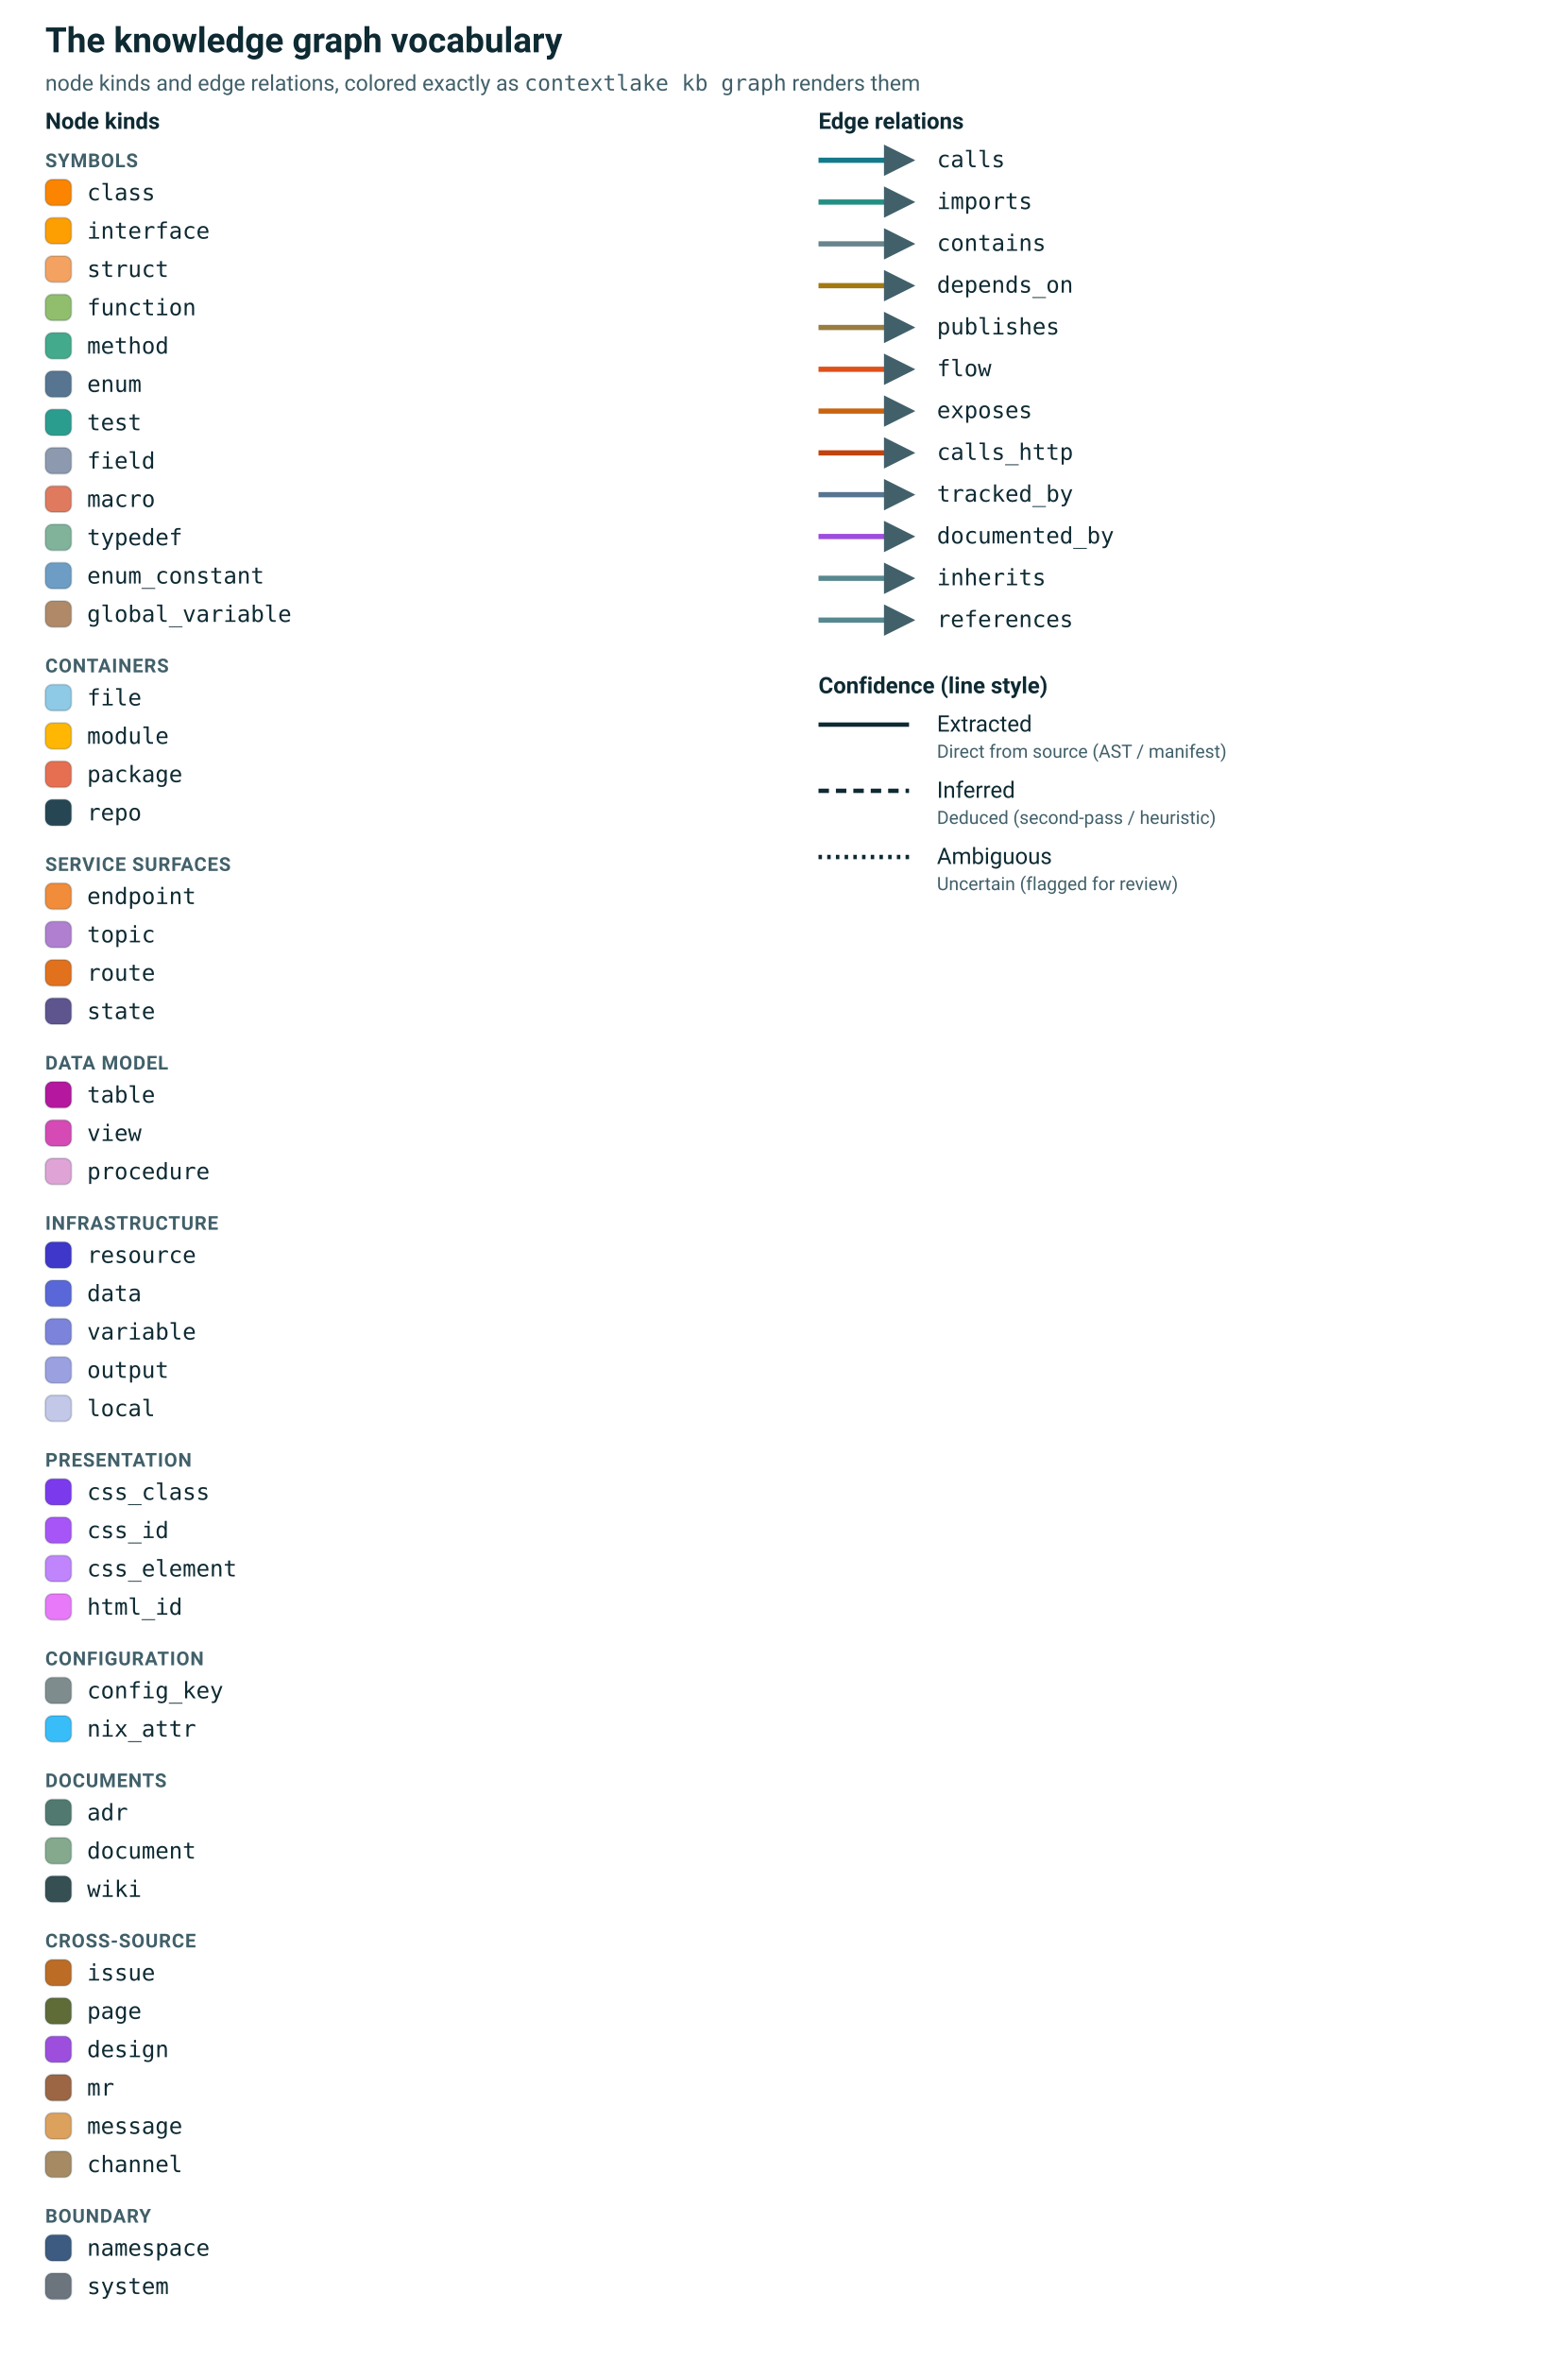
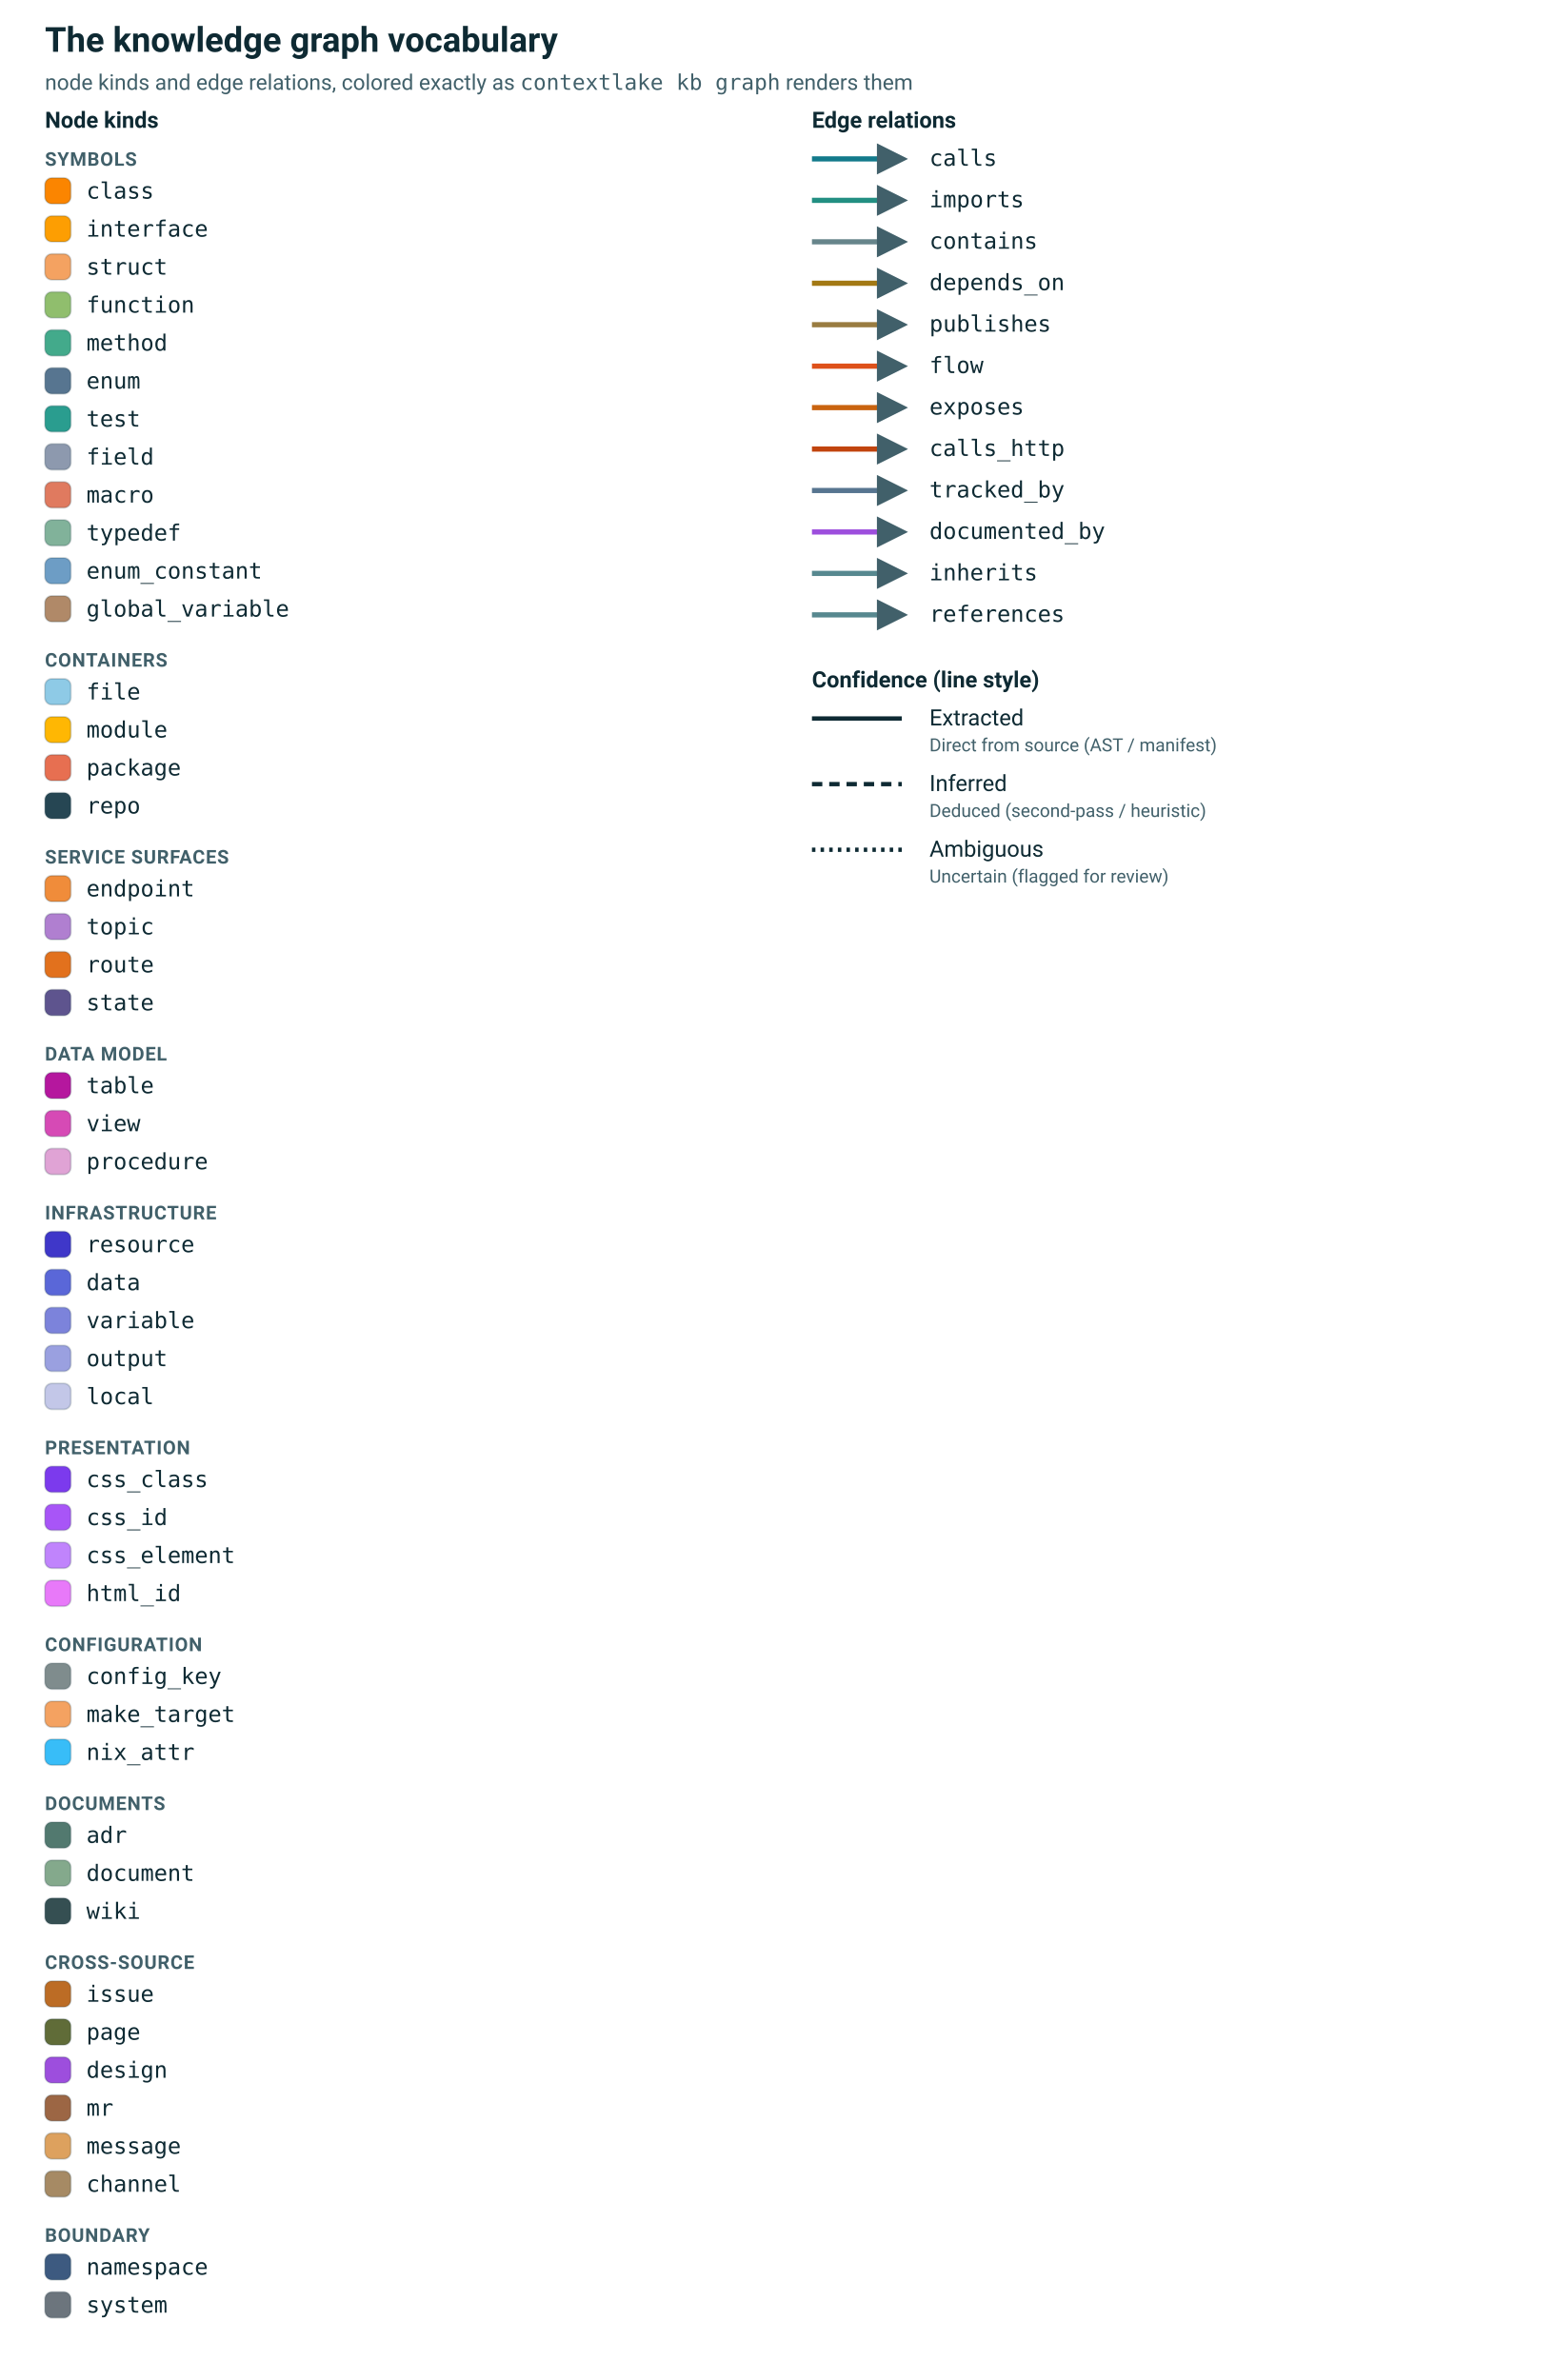
- <svg xmlns="http://www.w3.org/2000/svg" viewBox="0 0 900 1356" width="900" height="1356" role="img" aria-label="contextlake knowledge graph node kinds and edge relations">
+ <svg xmlns="http://www.w3.org/2000/svg" viewBox="0 0 900 1378" width="900" height="1378" role="img" aria-label="contextlake knowledge graph node kinds and edge relations">
  <defs>
    <marker id="ar2" viewBox="0 0 10 10" refX="8" refY="5" markerWidth="6" markerHeight="6" orient="auto">
      <path d="M0 0L10 5L0 10z" fill="#41606a" />
    </marker>
  </defs>
-   <rect x="0" y="0" width="900" height="1356" fill="none" />
+   <rect x="0" y="0" width="900" height="1378" fill="none" />
  <text x="26" y="30" font-size="20" font-weight="700" fill="#0E2A33" font-family="'Space Grotesk',-apple-system,Segoe UI,Roboto,sans-serif">The knowledge graph vocabulary</text>
  <text x="26" y="52" font-size="12.5" fill="#41606a" font-family="'Space Grotesk',-apple-system,Segoe UI,Roboto,sans-serif">node kinds and edge relations, colored exactly as <tspan font-family="'JetBrains Mono',ui-monospace,monospace">contextlake kb graph</tspan> renders them</text>
  <text x="26" y="74" font-size="13" font-weight="700" fill="#0E2A33" font-family="'Space Grotesk',-apple-system,Segoe UI,Roboto,sans-serif">Node kinds</text>
  <text x="26" y="96" font-size="11" font-weight="600" fill="#41606a" letter-spacing=".04em" font-family="'Space Grotesk',-apple-system,Segoe UI,Roboto,sans-serif">SYMBOLS</text>
  <rect x="26" y="103" width="15" height="15" rx="4" fill="#fb8500" stroke="#0E2A33" stroke-opacity=".18" />
  <text x="50" y="115" font-size="13" fill="#0E2A33" font-family="'JetBrains Mono',ui-monospace,monospace">class</text>
  <rect x="26" y="125" width="15" height="15" rx="4" fill="#fd9e02" stroke="#0E2A33" stroke-opacity=".18" />
  <text x="50" y="137" font-size="13" fill="#0E2A33" font-family="'JetBrains Mono',ui-monospace,monospace">interface</text>
  <rect x="26" y="147" width="15" height="15" rx="4" fill="#f4a261" stroke="#0E2A33" stroke-opacity=".18" />
  <text x="50" y="159" font-size="13" fill="#0E2A33" font-family="'JetBrains Mono',ui-monospace,monospace">struct</text>
  <rect x="26" y="169" width="15" height="15" rx="4" fill="#90be6d" stroke="#0E2A33" stroke-opacity=".18" />
  <text x="50" y="181" font-size="13" fill="#0E2A33" font-family="'JetBrains Mono',ui-monospace,monospace">function</text>
  <rect x="26" y="191" width="15" height="15" rx="4" fill="#43aa8b" stroke="#0E2A33" stroke-opacity=".18" />
  <text x="50" y="203" font-size="13" fill="#0E2A33" font-family="'JetBrains Mono',ui-monospace,monospace">method</text>
  <rect x="26" y="213" width="15" height="15" rx="4" fill="#577590" stroke="#0E2A33" stroke-opacity=".18" />
  <text x="50" y="225" font-size="13" fill="#0E2A33" font-family="'JetBrains Mono',ui-monospace,monospace">enum</text>
  <rect x="26" y="235" width="15" height="15" rx="4" fill="#2a9d8f" stroke="#0E2A33" stroke-opacity=".18" />
  <text x="50" y="247" font-size="13" fill="#0E2A33" font-family="'JetBrains Mono',ui-monospace,monospace">test</text>
  <rect x="26" y="257" width="15" height="15" rx="4" fill="#8d99ae" stroke="#0E2A33" stroke-opacity=".18" />
  <text x="50" y="269" font-size="13" fill="#0E2A33" font-family="'JetBrains Mono',ui-monospace,monospace">field</text>
  <rect x="26" y="279" width="15" height="15" rx="4" fill="#e07a5f" stroke="#0E2A33" stroke-opacity=".18" />
  <text x="50" y="291" font-size="13" fill="#0E2A33" font-family="'JetBrains Mono',ui-monospace,monospace">macro</text>
  <rect x="26" y="301" width="15" height="15" rx="4" fill="#81b29a" stroke="#0E2A33" stroke-opacity=".18" />
  <text x="50" y="313" font-size="13" fill="#0E2A33" font-family="'JetBrains Mono',ui-monospace,monospace">typedef</text>
  <rect x="26" y="323" width="15" height="15" rx="4" fill="#6d9dc5" stroke="#0E2A33" stroke-opacity=".18" />
  <text x="50" y="335" font-size="13" fill="#0E2A33" font-family="'JetBrains Mono',ui-monospace,monospace">enum_constant</text>
  <rect x="26" y="345" width="15" height="15" rx="4" fill="#b08968" stroke="#0E2A33" stroke-opacity=".18" />
  <text x="50" y="357" font-size="13" fill="#0E2A33" font-family="'JetBrains Mono',ui-monospace,monospace">global_variable</text>
  <text x="26" y="386" font-size="11" font-weight="600" fill="#41606a" letter-spacing=".04em" font-family="'Space Grotesk',-apple-system,Segoe UI,Roboto,sans-serif">CONTAINERS</text>
  <rect x="26" y="393" width="15" height="15" rx="4" fill="#8ecae6" stroke="#0E2A33" stroke-opacity=".18" />
  <text x="50" y="405" font-size="13" fill="#0E2A33" font-family="'JetBrains Mono',ui-monospace,monospace">file</text>
  <rect x="26" y="415" width="15" height="15" rx="4" fill="#ffb703" stroke="#0E2A33" stroke-opacity=".18" />
  <text x="50" y="427" font-size="13" fill="#0E2A33" font-family="'JetBrains Mono',ui-monospace,monospace">module</text>
  <rect x="26" y="437" width="15" height="15" rx="4" fill="#e76f51" stroke="#0E2A33" stroke-opacity=".18" />
  <text x="50" y="449" font-size="13" fill="#0E2A33" font-family="'JetBrains Mono',ui-monospace,monospace">package</text>
  <rect x="26" y="459" width="15" height="15" rx="4" fill="#264653" stroke="#0E2A33" stroke-opacity=".18" />
  <text x="50" y="471" font-size="13" fill="#0E2A33" font-family="'JetBrains Mono',ui-monospace,monospace">repo</text>
  <text x="26" y="500" font-size="11" font-weight="600" fill="#41606a" letter-spacing=".04em" font-family="'Space Grotesk',-apple-system,Segoe UI,Roboto,sans-serif">SERVICE SURFACES</text>
  <rect x="26" y="507" width="15" height="15" rx="4" fill="#f08c3a" stroke="#0E2A33" stroke-opacity=".18" />
  <text x="50" y="519" font-size="13" fill="#0E2A33" font-family="'JetBrains Mono',ui-monospace,monospace">endpoint</text>
  <rect x="26" y="529" width="15" height="15" rx="4" fill="#b07fd0" stroke="#0E2A33" stroke-opacity=".18" />
  <text x="50" y="541" font-size="13" fill="#0E2A33" font-family="'JetBrains Mono',ui-monospace,monospace">topic</text>
  <rect x="26" y="551" width="15" height="15" rx="4" fill="#e2711d" stroke="#0E2A33" stroke-opacity=".18" />
  <text x="50" y="563" font-size="13" fill="#0E2A33" font-family="'JetBrains Mono',ui-monospace,monospace">route</text>
  <rect x="26" y="573" width="15" height="15" rx="4" fill="#5e548e" stroke="#0E2A33" stroke-opacity=".18" />
  <text x="50" y="585" font-size="13" fill="#0E2A33" font-family="'JetBrains Mono',ui-monospace,monospace">state</text>
  <text x="26" y="614" font-size="11" font-weight="600" fill="#41606a" letter-spacing=".04em" font-family="'Space Grotesk',-apple-system,Segoe UI,Roboto,sans-serif">DATA MODEL</text>
  <rect x="26" y="621" width="15" height="15" rx="4" fill="#b5179e" stroke="#0E2A33" stroke-opacity=".18" />
  <text x="50" y="633" font-size="13" fill="#0E2A33" font-family="'JetBrains Mono',ui-monospace,monospace">table</text>
  <rect x="26" y="643" width="15" height="15" rx="4" fill="#d64ab5" stroke="#0E2A33" stroke-opacity=".18" />
  <text x="50" y="655" font-size="13" fill="#0E2A33" font-family="'JetBrains Mono',ui-monospace,monospace">view</text>
  <rect x="26" y="665" width="15" height="15" rx="4" fill="#e0a3d5" stroke="#0E2A33" stroke-opacity=".18" />
  <text x="50" y="677" font-size="13" fill="#0E2A33" font-family="'JetBrains Mono',ui-monospace,monospace">procedure</text>
  <text x="26" y="706" font-size="11" font-weight="600" fill="#41606a" letter-spacing=".04em" font-family="'Space Grotesk',-apple-system,Segoe UI,Roboto,sans-serif">INFRASTRUCTURE</text>
  <rect x="26" y="713" width="15" height="15" rx="4" fill="#3f37c9" stroke="#0E2A33" stroke-opacity=".18" />
  <text x="50" y="725" font-size="13" fill="#0E2A33" font-family="'JetBrains Mono',ui-monospace,monospace">resource</text>
  <rect x="26" y="735" width="15" height="15" rx="4" fill="#5a67d8" stroke="#0E2A33" stroke-opacity=".18" />
  <text x="50" y="747" font-size="13" fill="#0E2A33" font-family="'JetBrains Mono',ui-monospace,monospace">data</text>
  <rect x="26" y="757" width="15" height="15" rx="4" fill="#7c83db" stroke="#0E2A33" stroke-opacity=".18" />
  <text x="50" y="769" font-size="13" fill="#0E2A33" font-family="'JetBrains Mono',ui-monospace,monospace">variable</text>
  <rect x="26" y="779" width="15" height="15" rx="4" fill="#9aa0e0" stroke="#0E2A33" stroke-opacity=".18" />
  <text x="50" y="791" font-size="13" fill="#0E2A33" font-family="'JetBrains Mono',ui-monospace,monospace">output</text>
  <rect x="26" y="801" width="15" height="15" rx="4" fill="#c3c7e8" stroke="#0E2A33" stroke-opacity=".18" />
  <text x="50" y="813" font-size="13" fill="#0E2A33" font-family="'JetBrains Mono',ui-monospace,monospace">local</text>
  <text x="26" y="842" font-size="11" font-weight="600" fill="#41606a" letter-spacing=".04em" font-family="'Space Grotesk',-apple-system,Segoe UI,Roboto,sans-serif">PRESENTATION</text>
  <rect x="26" y="849" width="15" height="15" rx="4" fill="#7c3aed" stroke="#0E2A33" stroke-opacity=".18" />
  <text x="50" y="861" font-size="13" fill="#0E2A33" font-family="'JetBrains Mono',ui-monospace,monospace">css_class</text>
  <rect x="26" y="871" width="15" height="15" rx="4" fill="#a855f7" stroke="#0E2A33" stroke-opacity=".18" />
  <text x="50" y="883" font-size="13" fill="#0E2A33" font-family="'JetBrains Mono',ui-monospace,monospace">css_id</text>
  <rect x="26" y="893" width="15" height="15" rx="4" fill="#c084fc" stroke="#0E2A33" stroke-opacity=".18" />
  <text x="50" y="905" font-size="13" fill="#0E2A33" font-family="'JetBrains Mono',ui-monospace,monospace">css_element</text>
  <rect x="26" y="915" width="15" height="15" rx="4" fill="#e879f9" stroke="#0E2A33" stroke-opacity=".18" />
  <text x="50" y="927" font-size="13" fill="#0E2A33" font-family="'JetBrains Mono',ui-monospace,monospace">html_id</text>
  <text x="26" y="956" font-size="11" font-weight="600" fill="#41606a" letter-spacing=".04em" font-family="'Space Grotesk',-apple-system,Segoe UI,Roboto,sans-serif">CONFIGURATION</text>
  <rect x="26" y="963" width="15" height="15" rx="4" fill="#7f8c8d" stroke="#0E2A33" stroke-opacity=".18" />
  <text x="50" y="975" font-size="13" fill="#0E2A33" font-family="'JetBrains Mono',ui-monospace,monospace">config_key</text>
-   <rect x="26" y="985" width="15" height="15" rx="4" fill="#38bdf8" stroke="#0E2A33" stroke-opacity=".18" />
-   <text x="50" y="997" font-size="13" fill="#0E2A33" font-family="'JetBrains Mono',ui-monospace,monospace">nix_attr</text>
-   <text x="26" y="1026" font-size="11" font-weight="600" fill="#41606a" letter-spacing=".04em" font-family="'Space Grotesk',-apple-system,Segoe UI,Roboto,sans-serif">DOCUMENTS</text>
-   <rect x="26" y="1033" width="15" height="15" rx="4" fill="#52796f" stroke="#0E2A33" stroke-opacity=".18" />
-   <text x="50" y="1045" font-size="13" fill="#0E2A33" font-family="'JetBrains Mono',ui-monospace,monospace">adr</text>
-   <rect x="26" y="1055" width="15" height="15" rx="4" fill="#84a98c" stroke="#0E2A33" stroke-opacity=".18" />
-   <text x="50" y="1067" font-size="13" fill="#0E2A33" font-family="'JetBrains Mono',ui-monospace,monospace">document</text>
-   <rect x="26" y="1077" width="15" height="15" rx="4" fill="#354f52" stroke="#0E2A33" stroke-opacity=".18" />
-   <text x="50" y="1089" font-size="13" fill="#0E2A33" font-family="'JetBrains Mono',ui-monospace,monospace">wiki</text>
-   <text x="26" y="1118" font-size="11" font-weight="600" fill="#41606a" letter-spacing=".04em" font-family="'Space Grotesk',-apple-system,Segoe UI,Roboto,sans-serif">CROSS-SOURCE</text>
-   <rect x="26" y="1125" width="15" height="15" rx="4" fill="#bc6c25" stroke="#0E2A33" stroke-opacity=".18" />
-   <text x="50" y="1137" font-size="13" fill="#0E2A33" font-family="'JetBrains Mono',ui-monospace,monospace">issue</text>
-   <rect x="26" y="1147" width="15" height="15" rx="4" fill="#606c38" stroke="#0E2A33" stroke-opacity=".18" />
-   <text x="50" y="1159" font-size="13" fill="#0E2A33" font-family="'JetBrains Mono',ui-monospace,monospace">page</text>
-   <rect x="26" y="1169" width="15" height="15" rx="4" fill="#9d4edd" stroke="#0E2A33" stroke-opacity=".18" />
-   <text x="50" y="1181" font-size="13" fill="#0E2A33" font-family="'JetBrains Mono',ui-monospace,monospace">design</text>
-   <rect x="26" y="1191" width="15" height="15" rx="4" fill="#9c6644" stroke="#0E2A33" stroke-opacity=".18" />
-   <text x="50" y="1203" font-size="13" fill="#0E2A33" font-family="'JetBrains Mono',ui-monospace,monospace">mr</text>
-   <rect x="26" y="1213" width="15" height="15" rx="4" fill="#dda15e" stroke="#0E2A33" stroke-opacity=".18" />
-   <text x="50" y="1225" font-size="13" fill="#0E2A33" font-family="'JetBrains Mono',ui-monospace,monospace">message</text>
-   <rect x="26" y="1235" width="15" height="15" rx="4" fill="#a68a64" stroke="#0E2A33" stroke-opacity=".18" />
-   <text x="50" y="1247" font-size="13" fill="#0E2A33" font-family="'JetBrains Mono',ui-monospace,monospace">channel</text>
-   <text x="26" y="1276" font-size="11" font-weight="600" fill="#41606a" letter-spacing=".04em" font-family="'Space Grotesk',-apple-system,Segoe UI,Roboto,sans-serif">BOUNDARY</text>
-   <rect x="26" y="1283" width="15" height="15" rx="4" fill="#3d5a80" stroke="#0E2A33" stroke-opacity=".18" />
-   <text x="50" y="1295" font-size="13" fill="#0E2A33" font-family="'JetBrains Mono',ui-monospace,monospace">namespace</text>
-   <rect x="26" y="1305" width="15" height="15" rx="4" fill="#6c757d" stroke="#0E2A33" stroke-opacity=".18" />
-   <text x="50" y="1317" font-size="13" fill="#0E2A33" font-family="'JetBrains Mono',ui-monospace,monospace">system</text>
+   <rect x="26" y="985" width="15" height="15" rx="4" fill="#f4a261" stroke="#0E2A33" stroke-opacity=".18" />
+   <text x="50" y="997" font-size="13" fill="#0E2A33" font-family="'JetBrains Mono',ui-monospace,monospace">make_target</text>
+   <rect x="26" y="1007" width="15" height="15" rx="4" fill="#38bdf8" stroke="#0E2A33" stroke-opacity=".18" />
+   <text x="50" y="1019" font-size="13" fill="#0E2A33" font-family="'JetBrains Mono',ui-monospace,monospace">nix_attr</text>
+   <text x="26" y="1048" font-size="11" font-weight="600" fill="#41606a" letter-spacing=".04em" font-family="'Space Grotesk',-apple-system,Segoe UI,Roboto,sans-serif">DOCUMENTS</text>
+   <rect x="26" y="1055" width="15" height="15" rx="4" fill="#52796f" stroke="#0E2A33" stroke-opacity=".18" />
+   <text x="50" y="1067" font-size="13" fill="#0E2A33" font-family="'JetBrains Mono',ui-monospace,monospace">adr</text>
+   <rect x="26" y="1077" width="15" height="15" rx="4" fill="#84a98c" stroke="#0E2A33" stroke-opacity=".18" />
+   <text x="50" y="1089" font-size="13" fill="#0E2A33" font-family="'JetBrains Mono',ui-monospace,monospace">document</text>
+   <rect x="26" y="1099" width="15" height="15" rx="4" fill="#354f52" stroke="#0E2A33" stroke-opacity=".18" />
+   <text x="50" y="1111" font-size="13" fill="#0E2A33" font-family="'JetBrains Mono',ui-monospace,monospace">wiki</text>
+   <text x="26" y="1140" font-size="11" font-weight="600" fill="#41606a" letter-spacing=".04em" font-family="'Space Grotesk',-apple-system,Segoe UI,Roboto,sans-serif">CROSS-SOURCE</text>
+   <rect x="26" y="1147" width="15" height="15" rx="4" fill="#bc6c25" stroke="#0E2A33" stroke-opacity=".18" />
+   <text x="50" y="1159" font-size="13" fill="#0E2A33" font-family="'JetBrains Mono',ui-monospace,monospace">issue</text>
+   <rect x="26" y="1169" width="15" height="15" rx="4" fill="#606c38" stroke="#0E2A33" stroke-opacity=".18" />
+   <text x="50" y="1181" font-size="13" fill="#0E2A33" font-family="'JetBrains Mono',ui-monospace,monospace">page</text>
+   <rect x="26" y="1191" width="15" height="15" rx="4" fill="#9d4edd" stroke="#0E2A33" stroke-opacity=".18" />
+   <text x="50" y="1203" font-size="13" fill="#0E2A33" font-family="'JetBrains Mono',ui-monospace,monospace">design</text>
+   <rect x="26" y="1213" width="15" height="15" rx="4" fill="#9c6644" stroke="#0E2A33" stroke-opacity=".18" />
+   <text x="50" y="1225" font-size="13" fill="#0E2A33" font-family="'JetBrains Mono',ui-monospace,monospace">mr</text>
+   <rect x="26" y="1235" width="15" height="15" rx="4" fill="#dda15e" stroke="#0E2A33" stroke-opacity=".18" />
+   <text x="50" y="1247" font-size="13" fill="#0E2A33" font-family="'JetBrains Mono',ui-monospace,monospace">message</text>
+   <rect x="26" y="1257" width="15" height="15" rx="4" fill="#a68a64" stroke="#0E2A33" stroke-opacity=".18" />
+   <text x="50" y="1269" font-size="13" fill="#0E2A33" font-family="'JetBrains Mono',ui-monospace,monospace">channel</text>
+   <text x="26" y="1298" font-size="11" font-weight="600" fill="#41606a" letter-spacing=".04em" font-family="'Space Grotesk',-apple-system,Segoe UI,Roboto,sans-serif">BOUNDARY</text>
+   <rect x="26" y="1305" width="15" height="15" rx="4" fill="#3d5a80" stroke="#0E2A33" stroke-opacity=".18" />
+   <text x="50" y="1317" font-size="13" fill="#0E2A33" font-family="'JetBrains Mono',ui-monospace,monospace">namespace</text>
+   <rect x="26" y="1327" width="15" height="15" rx="4" fill="#6c757d" stroke="#0E2A33" stroke-opacity=".18" />
+   <text x="50" y="1339" font-size="13" fill="#0E2A33" font-family="'JetBrains Mono',ui-monospace,monospace">system</text>
  <text x="470" y="74" font-size="13" font-weight="700" fill="#0E2A33" font-family="'Space Grotesk',-apple-system,Segoe UI,Roboto,sans-serif">Edge relations</text>
  <line x1="470" y1="92" x2="522" y2="92" stroke="#137A8B" stroke-width="3" marker-end="url(#ar2)" />
  <text x="538" y="96" font-size="13" fill="#0E2A33" font-family="'JetBrains Mono',ui-monospace,monospace">calls</text>
  <line x1="470" y1="116" x2="522" y2="116" stroke="#228f82" stroke-width="3" marker-end="url(#ar2)" />
  <text x="538" y="120" font-size="13" fill="#0E2A33" font-family="'JetBrains Mono',ui-monospace,monospace">imports</text>
  <line x1="470" y1="140" x2="522" y2="140" stroke="#67858b" stroke-width="3" marker-end="url(#ar2)" />
  <text x="538" y="144" font-size="13" fill="#0E2A33" font-family="'JetBrains Mono',ui-monospace,monospace">contains</text>
  <line x1="470" y1="164" x2="522" y2="164" stroke="#a37914" stroke-width="3" marker-end="url(#ar2)" />
  <text x="538" y="168" font-size="13" fill="#0E2A33" font-family="'JetBrains Mono',ui-monospace,monospace">depends_on</text>
  <line x1="470" y1="188" x2="522" y2="188" stroke="#997c40" stroke-width="3" marker-end="url(#ar2)" />
  <text x="538" y="192" font-size="13" fill="#0E2A33" font-family="'JetBrains Mono',ui-monospace,monospace">publishes</text>
  <line x1="470" y1="212" x2="522" y2="212" stroke="#de511a" stroke-width="3" marker-end="url(#ar2)" />
  <text x="538" y="216" font-size="13" fill="#0E2A33" font-family="'JetBrains Mono',ui-monospace,monospace">flow</text>
  <line x1="470" y1="236" x2="522" y2="236" stroke="#c9630f" stroke-width="3" marker-end="url(#ar2)" />
  <text x="538" y="240" font-size="13" fill="#0E2A33" font-family="'JetBrains Mono',ui-monospace,monospace">exposes</text>
  <line x1="470" y1="260" x2="522" y2="260" stroke="#c1440e" stroke-width="3" marker-end="url(#ar2)" />
  <text x="538" y="264" font-size="13" fill="#0E2A33" font-family="'JetBrains Mono',ui-monospace,monospace">calls_http</text>
  <line x1="470" y1="284" x2="522" y2="284" stroke="#577590" stroke-width="3" marker-end="url(#ar2)" />
  <text x="538" y="288" font-size="13" fill="#0E2A33" font-family="'JetBrains Mono',ui-monospace,monospace">tracked_by</text>
  <line x1="470" y1="308" x2="522" y2="308" stroke="#9d4edd" stroke-width="3" marker-end="url(#ar2)" />
  <text x="538" y="312" font-size="13" fill="#0E2A33" font-family="'JetBrains Mono',ui-monospace,monospace">documented_by</text>
  <line x1="470" y1="332" x2="522" y2="332" stroke="#57888f" stroke-width="3" marker-end="url(#ar2)" />
  <text x="538" y="336" font-size="13" fill="#0E2A33" font-family="'JetBrains Mono',ui-monospace,monospace">inherits</text>
  <line x1="470" y1="356" x2="522" y2="356" stroke="#57888f" stroke-width="3" marker-end="url(#ar2)" />
  <text x="538" y="360" font-size="13" fill="#0E2A33" font-family="'JetBrains Mono',ui-monospace,monospace">references</text>
  <text x="470" y="398" font-size="13" font-weight="700" fill="#0E2A33" font-family="'Space Grotesk',-apple-system,Segoe UI,Roboto,sans-serif">Confidence (line style)</text>
  <line x1="470" y1="416" x2="522" y2="416" stroke="#0E2A33" stroke-width="2.5" />
  <text x="538" y="420" font-size="13" fill="#0E2A33" font-family="'Space Grotesk',-apple-system,Segoe UI,Roboto,sans-serif">Extracted</text>
  <text x="538" y="435" font-size="10.5" fill="#41606a" font-family="'Space Grotesk',-apple-system,Segoe UI,Roboto,sans-serif">Direct from source (AST / manifest)</text>
  <line x1="470" y1="454" x2="522" y2="454" stroke="#0E2A33" stroke-width="2.5" stroke-dasharray="6 4" />
  <text x="538" y="458" font-size="13" fill="#0E2A33" font-family="'Space Grotesk',-apple-system,Segoe UI,Roboto,sans-serif">Inferred</text>
  <text x="538" y="473" font-size="10.5" fill="#41606a" font-family="'Space Grotesk',-apple-system,Segoe UI,Roboto,sans-serif">Deduced (second-pass / heuristic)</text>
  <line x1="470" y1="492" x2="522" y2="492" stroke="#0E2A33" stroke-width="2.5" stroke-dasharray="2 3" />
  <text x="538" y="496" font-size="13" fill="#0E2A33" font-family="'Space Grotesk',-apple-system,Segoe UI,Roboto,sans-serif">Ambiguous</text>
  <text x="538" y="511" font-size="10.5" fill="#41606a" font-family="'Space Grotesk',-apple-system,Segoe UI,Roboto,sans-serif">Uncertain (flagged for review)</text>
</svg>
